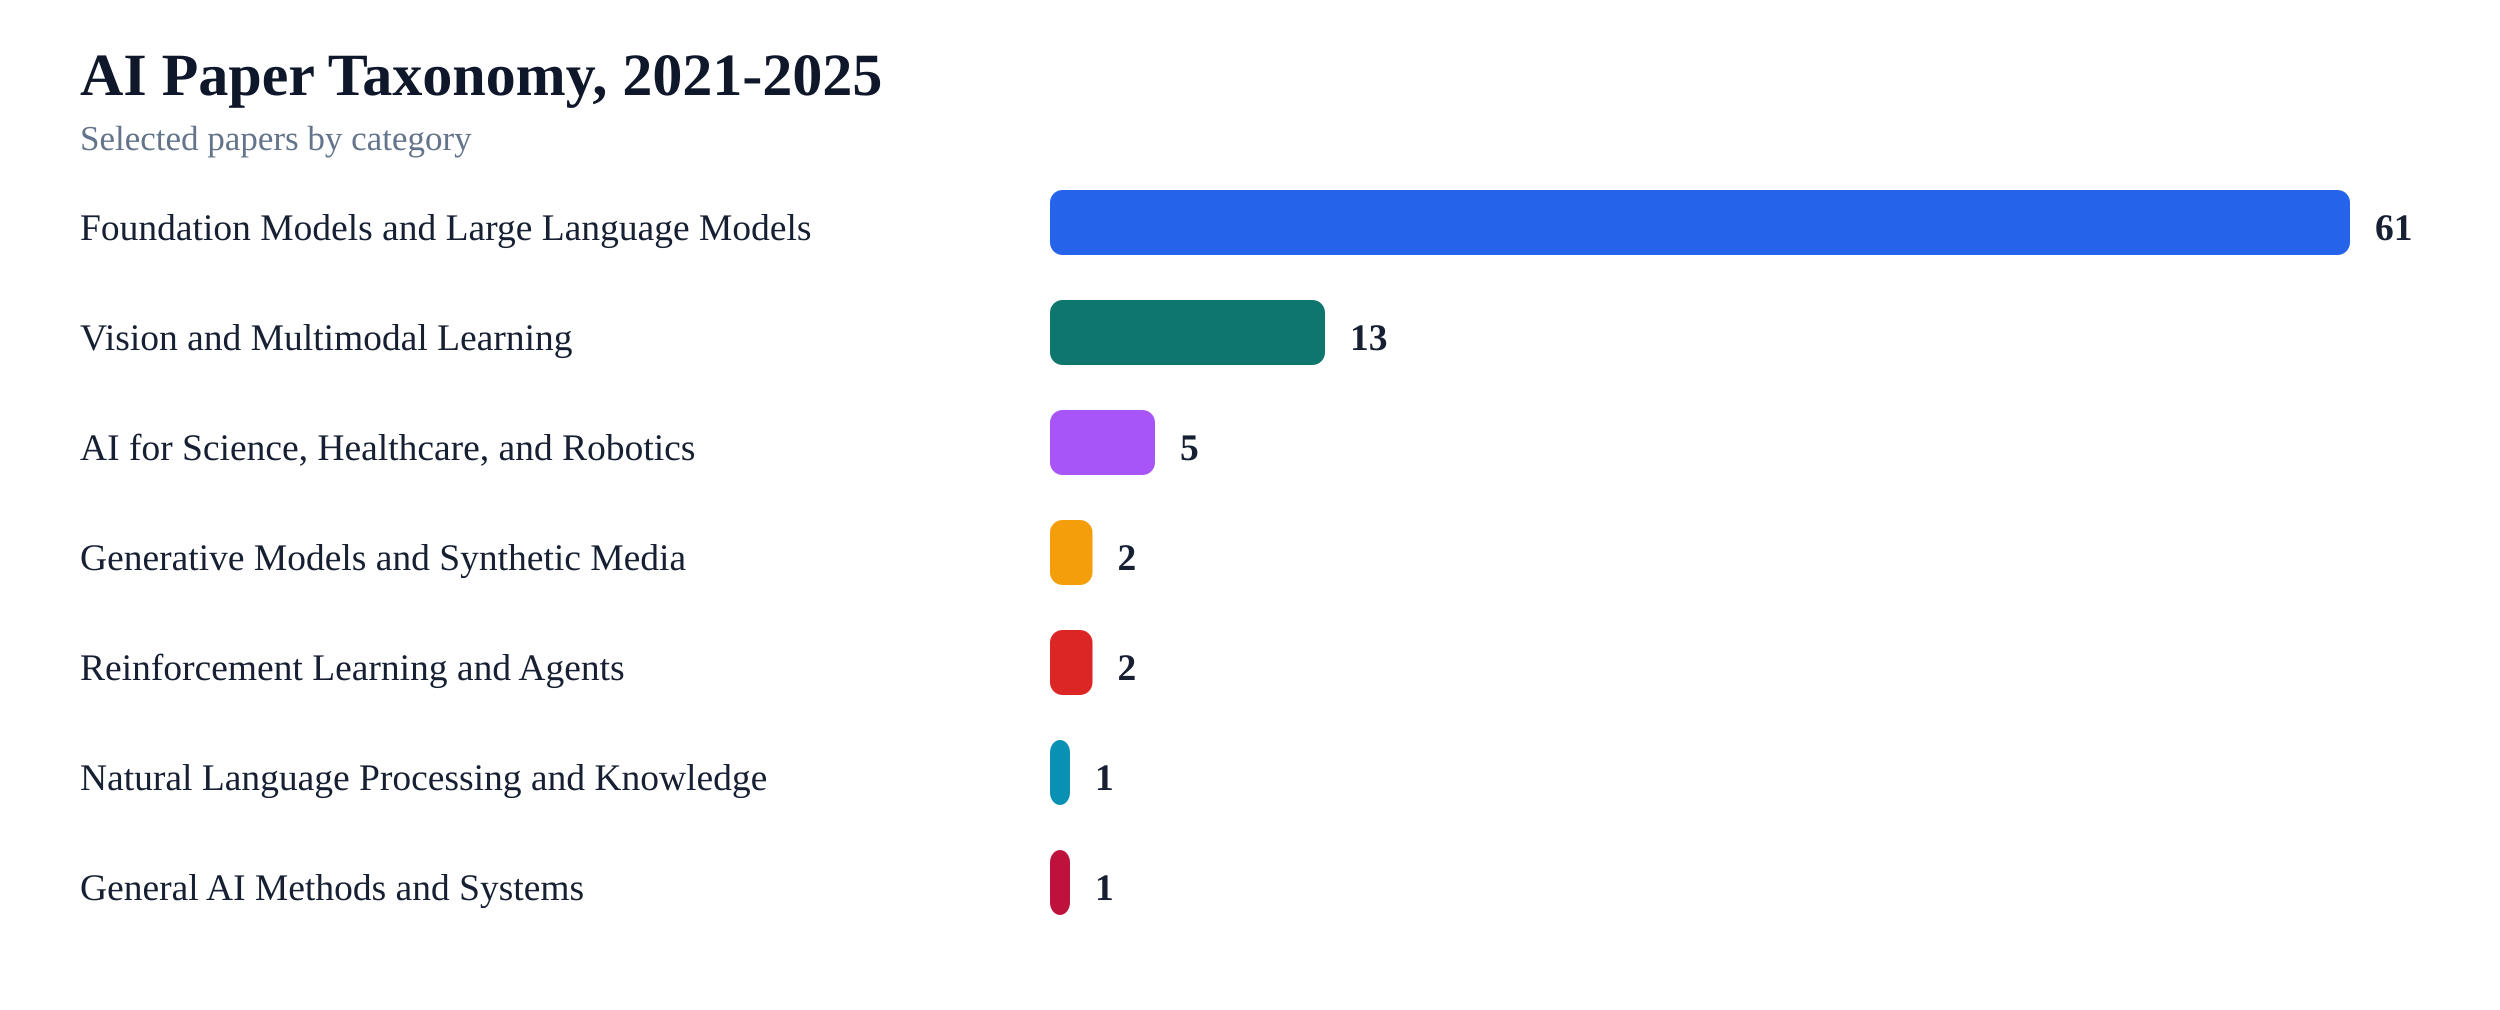
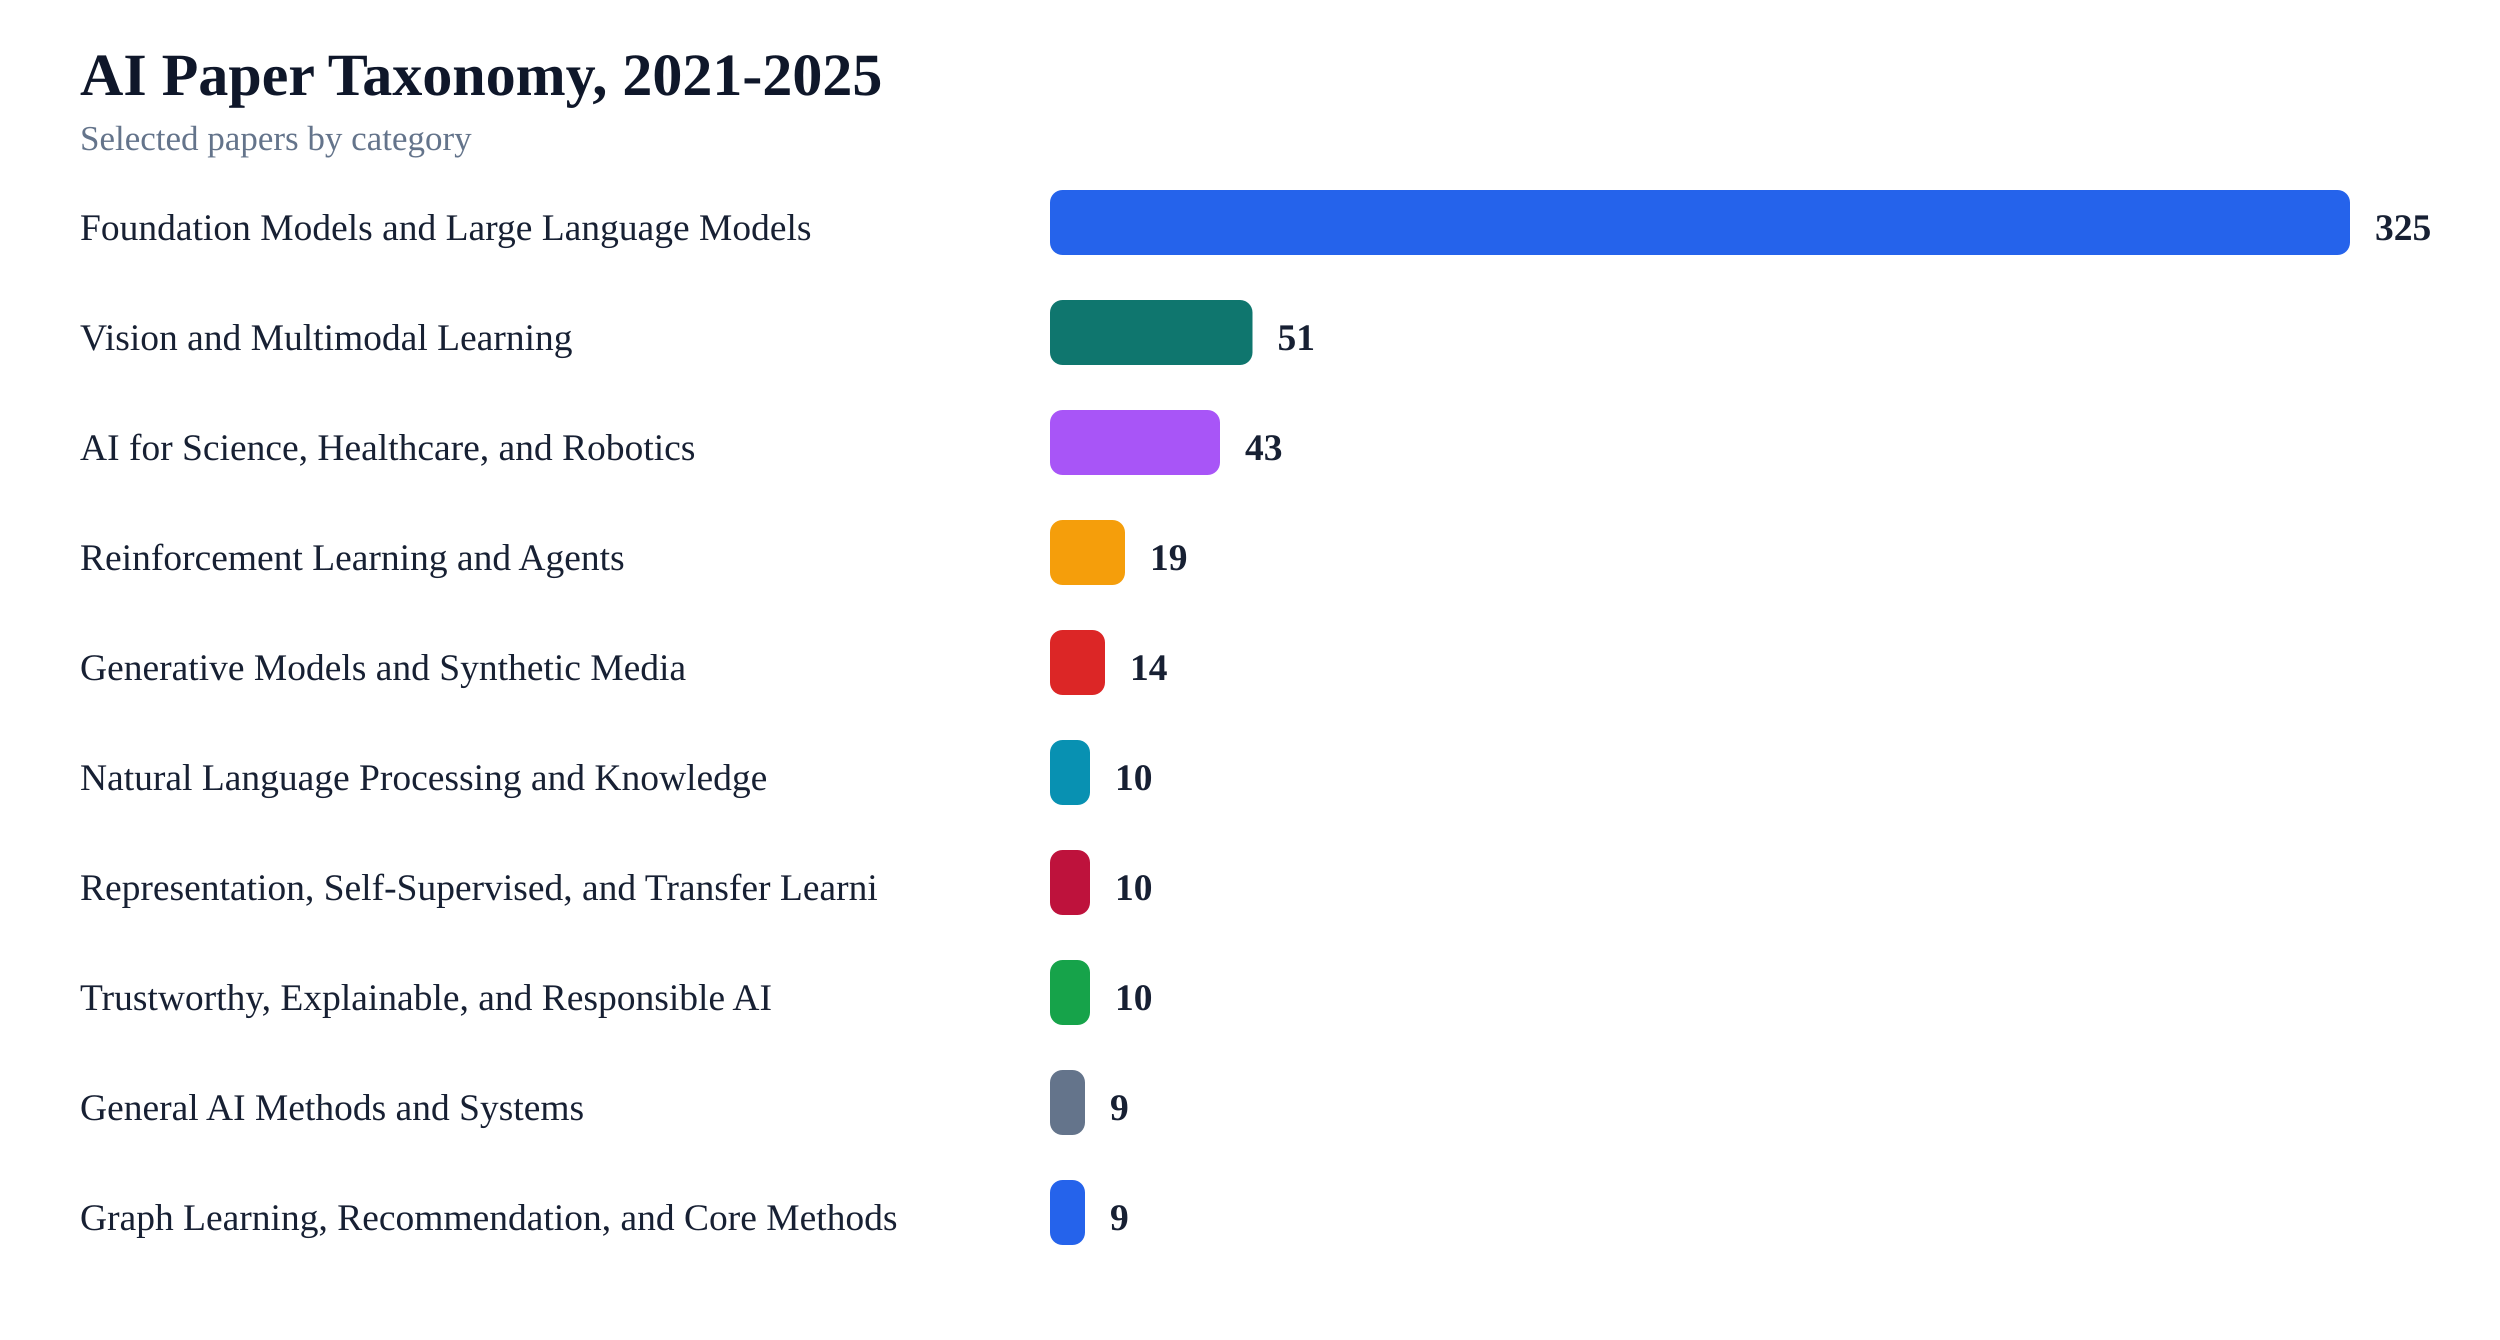
- <svg xmlns="http://www.w3.org/2000/svg" width="1000" height="404" viewBox="0 0 1000 404" role="img" aria-label="Category distribution 2021-2025">
+ <svg xmlns="http://www.w3.org/2000/svg" width="1000" height="536" viewBox="0 0 1000 536" role="img" aria-label="Category distribution 2021-2025">
  <rect width="100%" height="100%" fill="#ffffff" />
  <text x="32" y="38" fill="#0f172a" font-size="24" font-weight="800">AI Paper Taxonomy, 2021-2025</text>
  <text x="32" y="60" fill="#64748b" font-size="14">Selected papers by category</text>
  <text x="32" y="96" fill="#172033" font-size="15">Foundation Models and Large Language Models</text>
  <rect x="420" y="76" width="520" height="26" rx="5" fill="#2563eb" />
-   <text x="950" y="96" fill="#172033" font-size="15" font-weight="700">61</text>
+   <text x="950" y="96" fill="#172033" font-size="15" font-weight="700">325</text>
  <text x="32" y="140" fill="#172033" font-size="15">Vision and Multimodal Learning</text>
-   <rect x="420" y="120" width="110" height="26" rx="5" fill="#0f766e" />
-   <text x="540" y="140" fill="#172033" font-size="15" font-weight="700">13</text>
+   <rect x="420" y="120" width="81" height="26" rx="5" fill="#0f766e" />
+   <text x="511" y="140" fill="#172033" font-size="15" font-weight="700">51</text>
  <text x="32" y="184" fill="#172033" font-size="15">AI for Science, Healthcare, and Robotics</text>
-   <rect x="420" y="164" width="42" height="26" rx="5" fill="#a855f7" />
-   <text x="472" y="184" fill="#172033" font-size="15" font-weight="700">5</text>
-   <text x="32" y="228" fill="#172033" font-size="15">Generative Models and Synthetic Media</text>
-   <rect x="420" y="208" width="17" height="26" rx="5" fill="#f59e0b" />
-   <text x="447" y="228" fill="#172033" font-size="15" font-weight="700">2</text>
-   <text x="32" y="272" fill="#172033" font-size="15">Reinforcement Learning and Agents</text>
-   <rect x="420" y="252" width="17" height="26" rx="5" fill="#dc2626" />
-   <text x="447" y="272" fill="#172033" font-size="15" font-weight="700">2</text>
+   <rect x="420" y="164" width="68" height="26" rx="5" fill="#a855f7" />
+   <text x="498" y="184" fill="#172033" font-size="15" font-weight="700">43</text>
+   <text x="32" y="228" fill="#172033" font-size="15">Reinforcement Learning and Agents</text>
+   <rect x="420" y="208" width="30" height="26" rx="5" fill="#f59e0b" />
+   <text x="460" y="228" fill="#172033" font-size="15" font-weight="700">19</text>
+   <text x="32" y="272" fill="#172033" font-size="15">Generative Models and Synthetic Media</text>
+   <rect x="420" y="252" width="22" height="26" rx="5" fill="#dc2626" />
+   <text x="452" y="272" fill="#172033" font-size="15" font-weight="700">14</text>
  <text x="32" y="316" fill="#172033" font-size="15">Natural Language Processing and Knowledge</text>
-   <rect x="420" y="296" width="8" height="26" rx="5" fill="#0891b2" />
-   <text x="438" y="316" fill="#172033" font-size="15" font-weight="700">1</text>
-   <text x="32" y="360" fill="#172033" font-size="15">General AI Methods and Systems</text>
-   <rect x="420" y="340" width="8" height="26" rx="5" fill="#be123c" />
-   <text x="438" y="360" fill="#172033" font-size="15" font-weight="700">1</text>
+   <rect x="420" y="296" width="16" height="26" rx="5" fill="#0891b2" />
+   <text x="446" y="316" fill="#172033" font-size="15" font-weight="700">10</text>
+   <text x="32" y="360" fill="#172033" font-size="15">Representation, Self-Supervised, and Transfer Learni</text>
+   <rect x="420" y="340" width="16" height="26" rx="5" fill="#be123c" />
+   <text x="446" y="360" fill="#172033" font-size="15" font-weight="700">10</text>
+   <text x="32" y="404" fill="#172033" font-size="15">Trustworthy, Explainable, and Responsible AI</text>
+   <rect x="420" y="384" width="16" height="26" rx="5" fill="#16a34a" />
+   <text x="446" y="404" fill="#172033" font-size="15" font-weight="700">10</text>
+   <text x="32" y="448" fill="#172033" font-size="15">General AI Methods and Systems</text>
+   <rect x="420" y="428" width="14" height="26" rx="5" fill="#64748b" />
+   <text x="444" y="448" fill="#172033" font-size="15" font-weight="700">9</text>
+   <text x="32" y="492" fill="#172033" font-size="15">Graph Learning, Recommendation, and Core Methods</text>
+   <rect x="420" y="472" width="14" height="26" rx="5" fill="#2563eb" />
+   <text x="444" y="492" fill="#172033" font-size="15" font-weight="700">9</text>
</svg>
